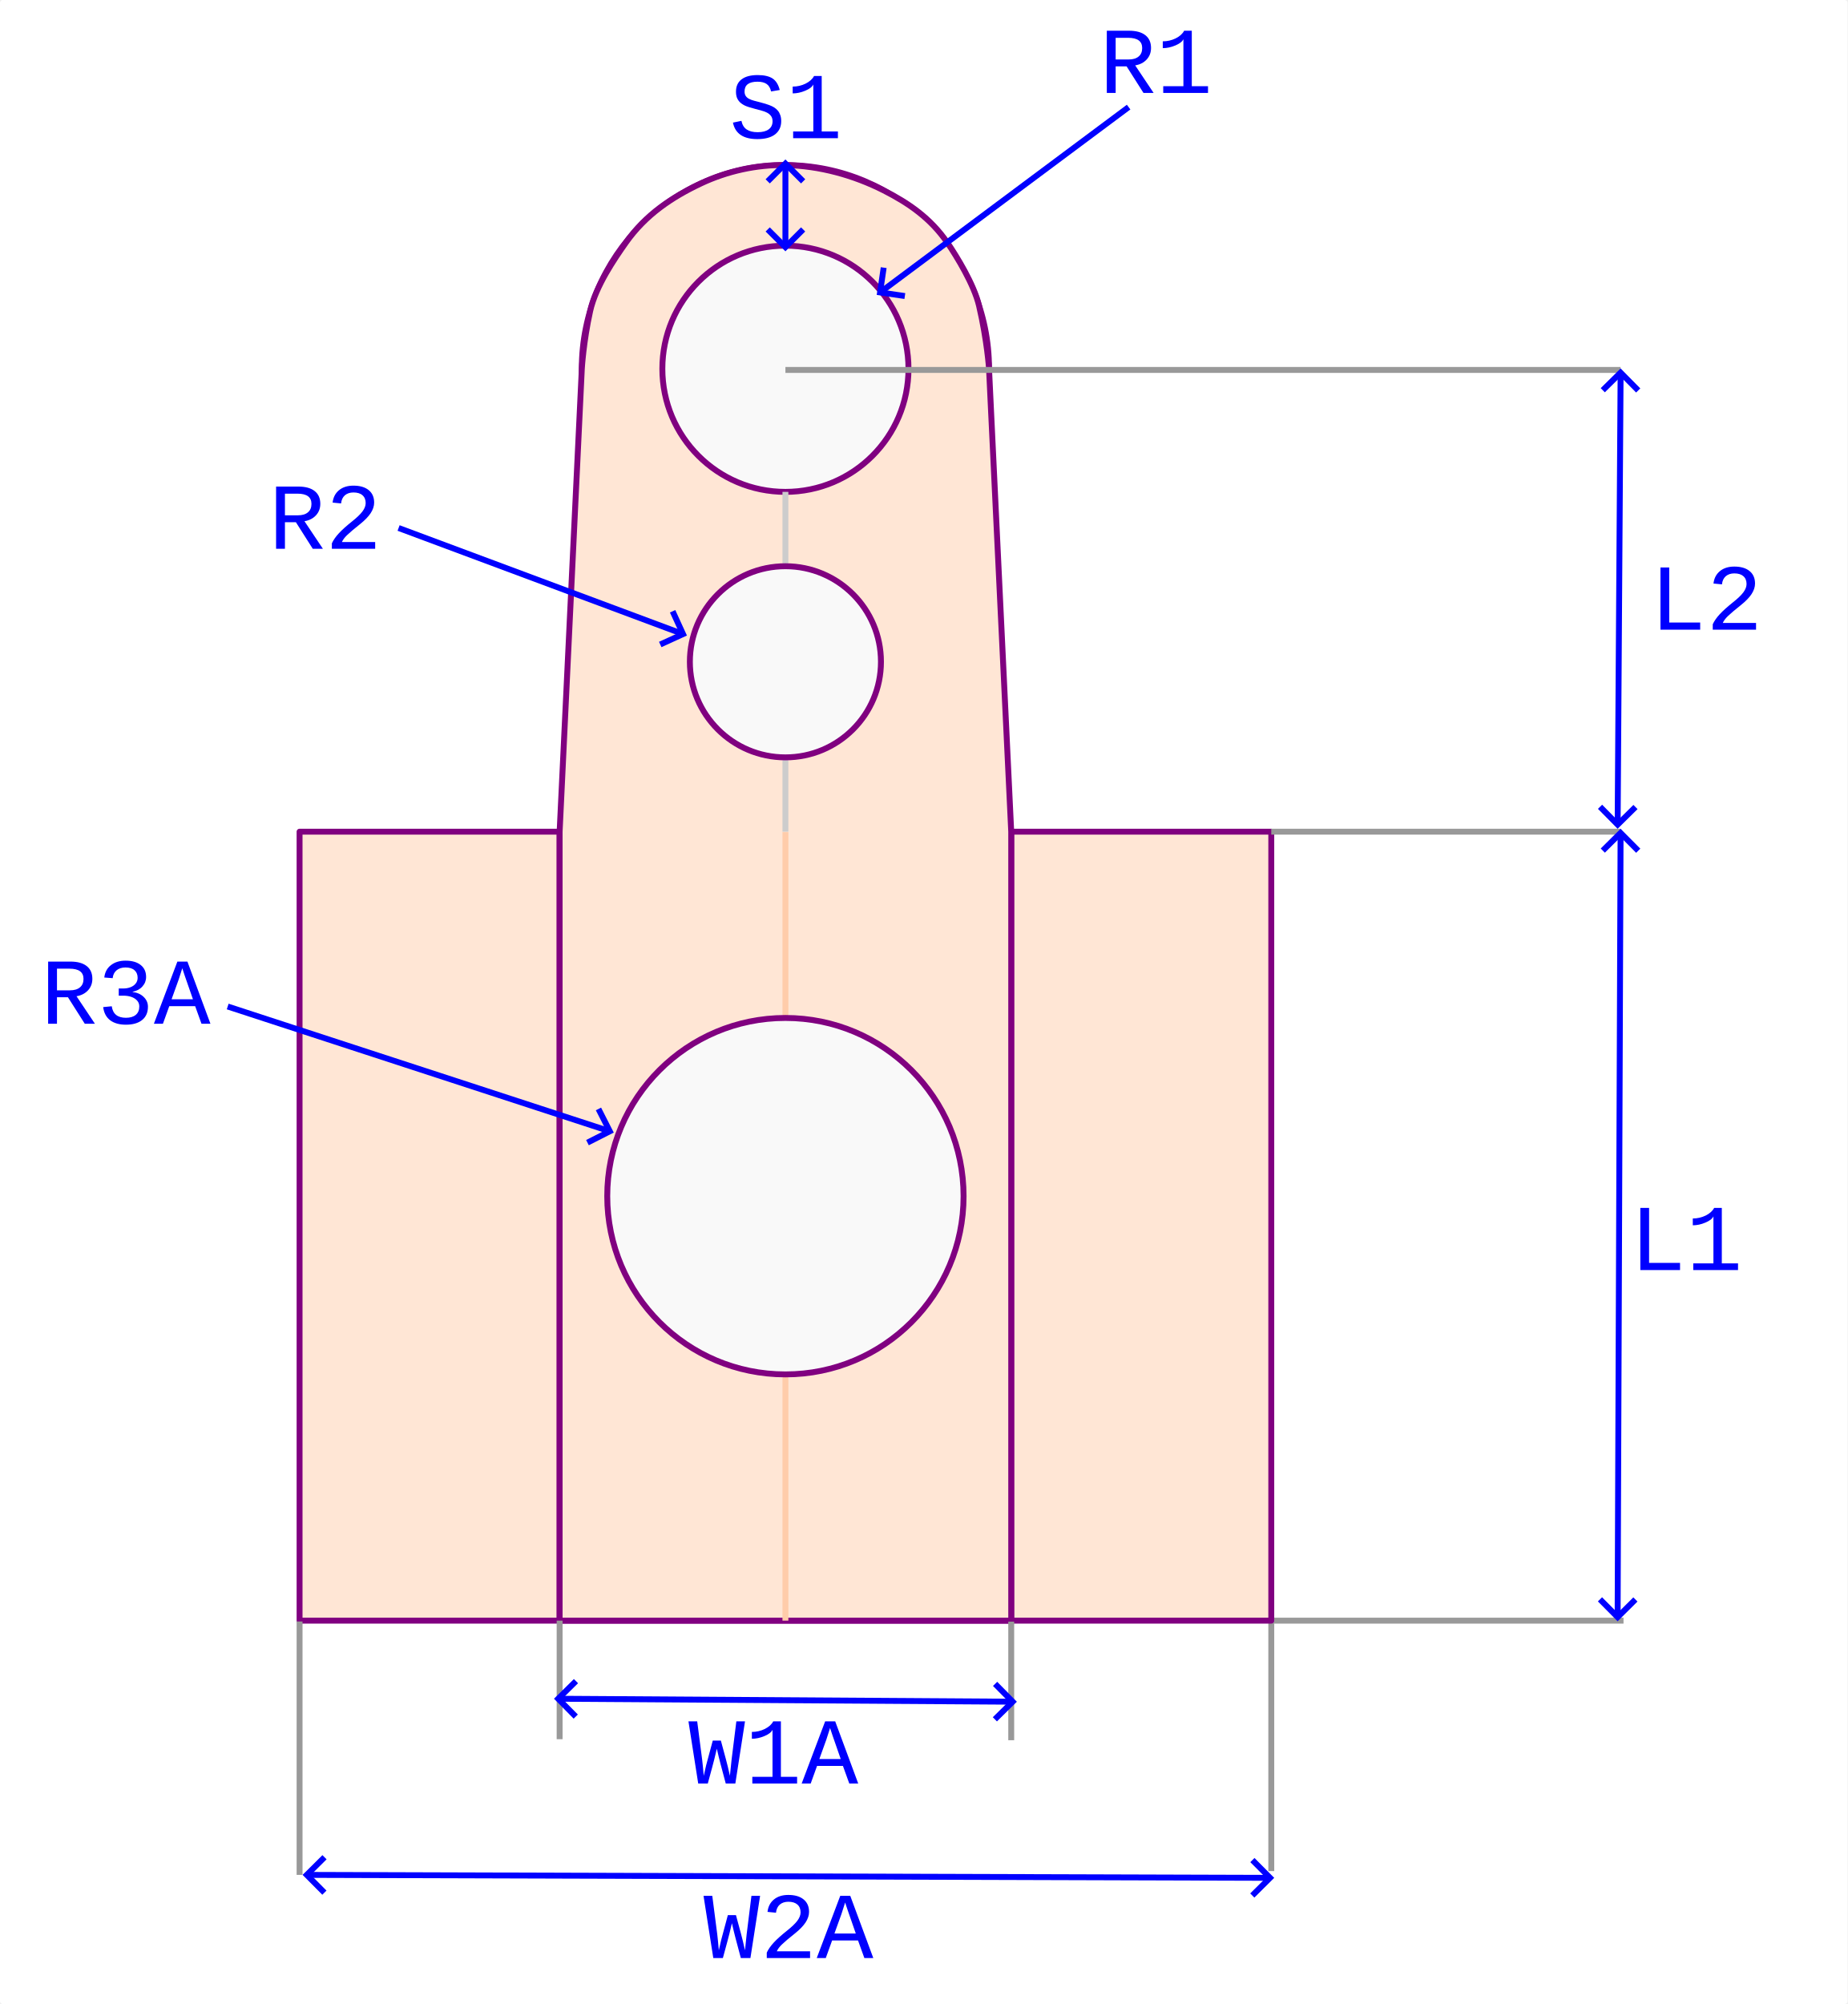
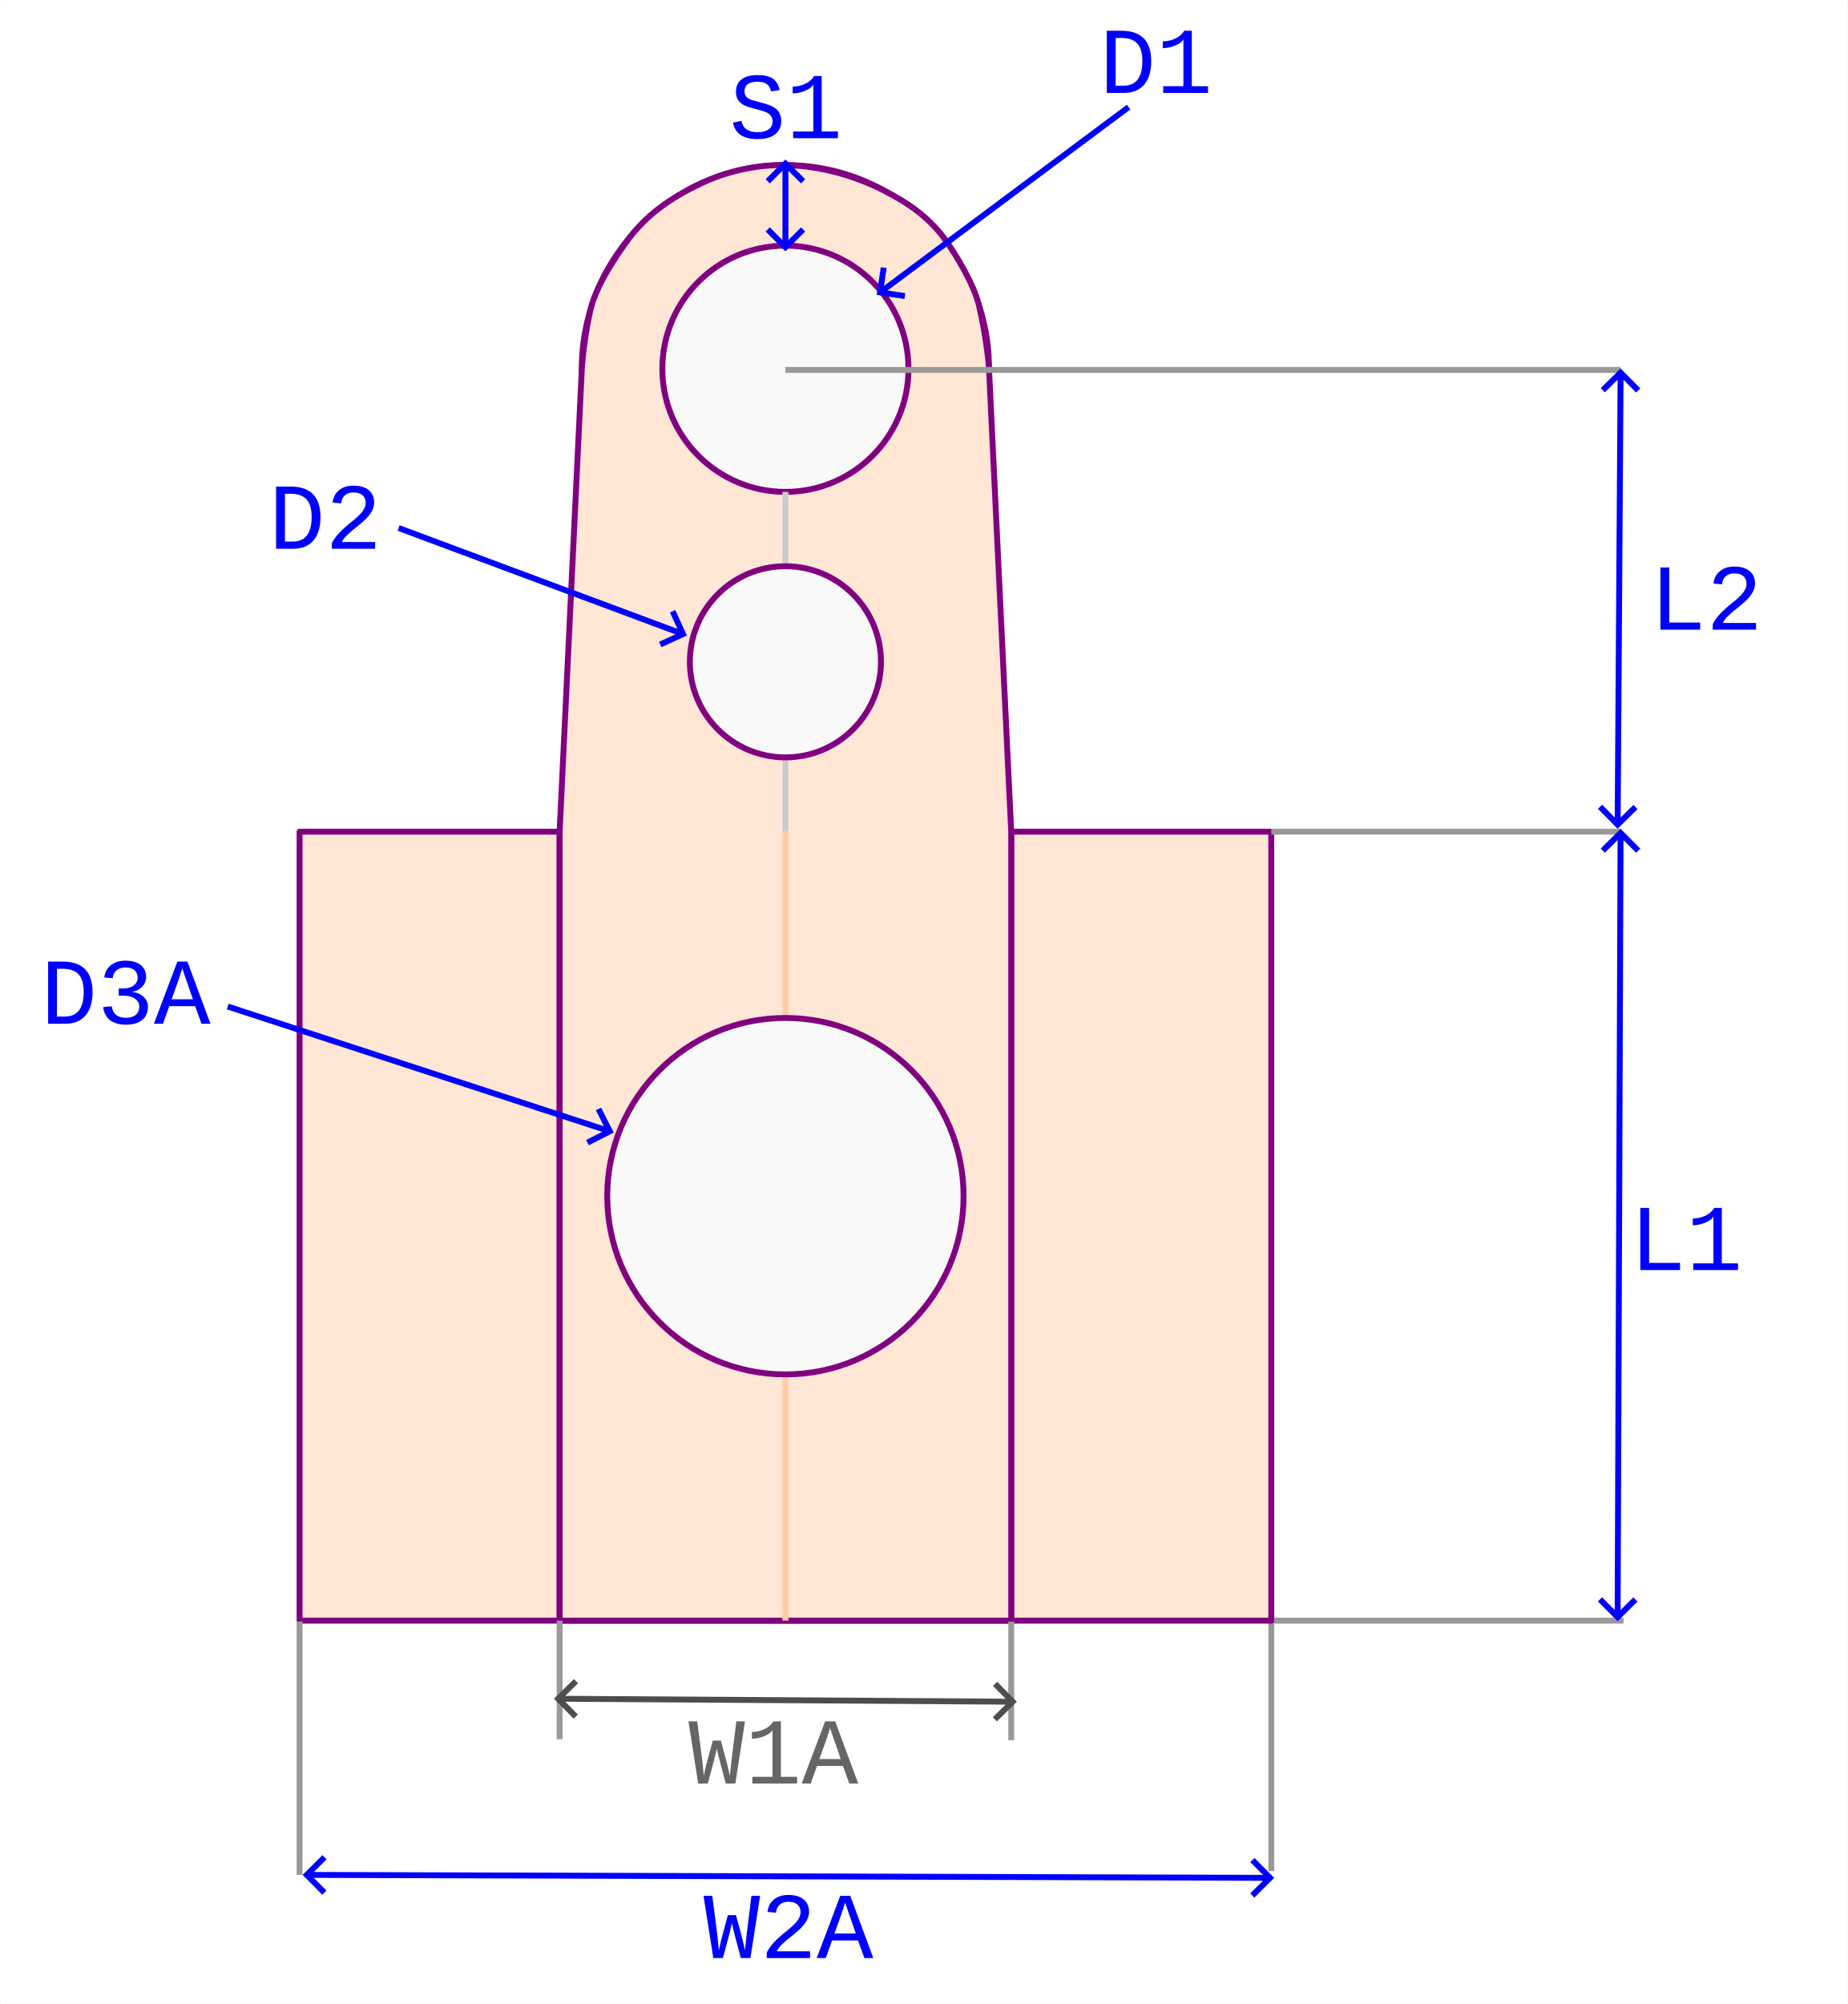
<svg xmlns="http://www.w3.org/2000/svg" width="313.376" height="339.827" viewBox="0 0 82.914 89.913" version="1.1" id="svg1">
  <defs id="defs1">
    <rect x="336.844" y="630.218" width="26.241" height="23.252" id="rect13" />
    <rect x="353.4" y="640.128" width="31.984" height="23.074" id="rect12" />
    <rect x="450.027" y="984.154" width="36.489" height="38.43" id="rect11" />
    <marker style="overflow:visible" id="ArrowWide" refX="0" refY="0" orient="auto-start-reverse" markerWidth="1" markerHeight="1" viewBox="0 0 1 1" preserveAspectRatio="xMidYMid">
      <path style="fill:none;stroke:context-stroke;stroke-width:1;stroke-linecap:butt" d="M 3,-3 0,0 3,3" transform="rotate(180,0.125,0)" id="path3" />
    </marker>
    <marker style="overflow:visible" id="ArrowWide-4" refX="0" refY="0" orient="auto-start-reverse" markerWidth="1" markerHeight="1" viewBox="0 0 1 1" preserveAspectRatio="xMidYMid">
      <path style="fill:none;stroke:context-stroke;stroke-width:1;stroke-linecap:butt" d="M 3,-3 0,0 3,3" transform="rotate(180,0.125,0)" id="path3-5" />
    </marker>
    <marker style="overflow:visible" id="ArrowWide-4-6" refX="0" refY="0" orient="auto-start-reverse" markerWidth="1" markerHeight="1" viewBox="0 0 1 1" preserveAspectRatio="xMidYMid">
      <path style="fill:none;stroke:context-stroke;stroke-width:1;stroke-linecap:butt" d="M 3,-3 0,0 3,3" transform="rotate(180,0.125,0)" id="path3-5-8" />
    </marker>
    <rect x="187.936" y="533.866" width="73.9" height="44.595" id="rect5-9" />
    <rect x="450.027" y="984.154" width="36.489" height="38.43" id="rect11-9" />
    <marker style="overflow:visible" id="ArrowWide-9" refX="0" refY="0" orient="auto-start-reverse" markerWidth="1" markerHeight="1" viewBox="0 0 1 1" preserveAspectRatio="xMidYMid">
      <path style="fill:none;stroke:context-stroke;stroke-width:1;stroke-linecap:butt" d="M 3,-3 0,0 3,3" transform="rotate(180,0.125,0)" id="path3-73" />
    </marker>
    <marker style="overflow:visible" id="ArrowWide-9-3" refX="0" refY="0" orient="auto-start-reverse" markerWidth="1" markerHeight="1" viewBox="0 0 1 1" preserveAspectRatio="xMidYMid">
      <path style="fill:none;stroke:context-stroke;stroke-width:1;stroke-linecap:butt" d="M 3,-3 0,0 3,3" transform="rotate(180,0.125,0)" id="path3-73-1" />
    </marker>
    <rect x="336.844" y="630.218" width="26.241" height="23.252" id="rect13-4" />
    <rect x="336.844" y="630.218" width="38.982" height="32.171" id="rect13-0" />
    <marker style="overflow:visible" id="ArrowWide-10" refX="0" refY="0" orient="auto-start-reverse" markerWidth="1" markerHeight="1" viewBox="0 0 1 1" preserveAspectRatio="xMidYMid">
      <path style="fill:none;stroke:context-stroke;stroke-width:1;stroke-linecap:butt" d="M 3,-3 0,0 3,3" transform="rotate(180,0.125,0)" id="path3-61" />
    </marker>
    <rect x="187.936" y="533.866" width="73.9" height="44.595" id="rect5-9-1" />
  </defs>
  <g id="layer1" transform="translate(-37.90595,-168.1984)">
    <rect style="fill:#ffffff;stroke:#ffffff;stroke-width:0.265;stroke-linejoin:round" id="rect14" width="82.65" height="89.648" x="38.038" y="168.331" />
    <path style="fill:#ffe6d5;stroke:#0000ff;stroke-width:0.265;stroke-linejoin:round;marker-start:url(#ArrowWide-10);marker-end:url(#ArrowWide-10)" d="m 51.738,252.319 43.1,0.132" id="path11-9" />
    <path style="fill:none;stroke:#999999;stroke-width:0.265;stroke-linejoin:round" d="M 94.959,252.148 V 240.779" id="path1-1-2" />
    <text xml:space="preserve" transform="matrix(0.2645833,0,0,0.2645833,-39.16172,22.30798)" id="text13-0" style="font-style:normal;font-variant:normal;font-weight:normal;font-stretch:normal;font-size:16px;line-height:normal;font-family:'Liberation Mono';-inkscape-font-specification:'Liberation Mono';font-variant-ligatures:normal;font-variant-position:normal;font-variant-caps:normal;font-variant-numeric:normal;font-variant-alternates:normal;font-variant-east-asian:normal;font-feature-settings:normal;font-variation-settings:normal;text-indent:0;text-align:start;text-decoration-line:none;text-decoration-style:solid;text-decoration-color:#000000;letter-spacing:normal;word-spacing:normal;text-transform:none;writing-mode:lr-tb;direction:ltr;text-orientation:mixed;dominant-baseline:auto;baseline-shift:baseline;white-space:pre;shape-inside:url(#rect13-4);shape-padding:0;shape-margin:0;inline-size:0;display:inline;vector-effect:none;fill:#0000ff;fill-opacity:1;stroke-width:1;stroke-linecap:butt;stroke-linejoin:miter;stroke-miterlimit:4;stroke-dasharray:none;stroke-dashoffset:0;stroke-opacity:1;-inkscape-stroke:none;stop-color:#000000">
-       <tspan x="336.844" y="644.455" id="tspan1">R2</tspan>
+       <tspan x="336.844" y="644.455" id="tspan1">D2</tspan>
    </text>
    <circle style="fill:#ffe6d5;stroke:#800080;stroke-width:0.265;stroke-linejoin:round" id="path8-6" cx="73.154" cy="184.744" r="9.138" />
    <rect style="fill:#ffe6d5;stroke:#800080;stroke-width:0.265;stroke-linejoin:round" id="rect8" width="20.267" height="35.397" x="63.021" y="205.514" />
    <rect style="fill:#ffe6d5;stroke:#800080;stroke-width:0.265;stroke-linejoin:round" id="rect8-9" width="11.671" height="35.397" x="83.288" y="205.514" />
    <rect style="fill:#ffe6d5;stroke:#800080;stroke-width:0.265;stroke-linejoin:round" id="rect8-9-4" width="11.671" height="35.397" x="51.35" y="205.514" />
    <path style="fill:#ffe6d5;stroke:#800080;stroke-width:0.265;stroke-linejoin:round" d="m 63.021,240.911 v -35.397 l 0.996,-20.77 c 0,0 0.07,-1.215 0.374,-2.588 0.248,-1.12 1.094,-2.35 1.6,-3.068 0.889,-1.262 2.076,-2.047 3.37,-2.658 1.17,-0.552 2.499,-0.849 3.793,-0.824 1.522,0.029 3.065,0.451 4.422,1.141 1.096,0.557 2.091,1.235 2.848,2.341 0.414,0.606 1.197,1.877 1.42,2.829 0.367,1.573 0.448,2.827 0.448,2.827 l 0.996,20.77 v 35.397 z" id="path10" />
    <circle style="fill:#f9f9f9;stroke:#800080;stroke-width:0.265;stroke-linejoin:round" id="path8" cx="73.154" cy="184.744" r="5.523" />
    <path style="fill:none;stroke:#999999;stroke-width:0.265;stroke-linejoin:round" d="m 63.021,246.231 v -5.32" id="path1-2-3" />
    <path style="fill:none;stroke:#999999;stroke-width:0.265;stroke-linejoin:round" d="m 83.288,246.276 v -5.32" id="path1-2-3-1" />
-     <path style="fill:#ffe6d5;stroke:#0000ff;stroke-width:0.265;stroke-linejoin:round;marker-start:url(#ArrowWide);marker-end:url(#ArrowWide)" d="m 63.021,244.416 20.267,0.132" id="path11" />
+     <path style="fill:#ffe6d5;stroke:#4d4d4d;stroke-width:0.265;stroke-linejoin:round;marker-start:url(#ArrowWide);marker-end:url(#ArrowWide)" d="m 63.021,244.416 20.267,0.132" id="path11" />
    <path style="fill:none;stroke:#999999;stroke-width:0.265;stroke-linejoin:round" d="M 110.767,240.911 H 95.091" id="path1-2-3-7" />
    <path style="fill:none;stroke:#999999;stroke-width:0.265;stroke-linejoin:round" d="M 110.635,205.514 H 94.959" id="path1-2-3-7-9" />
    <path style="fill:none;stroke:#999999;stroke-width:0.265;stroke-linejoin:round" d="M 110.635,184.796 H 73.154" id="path1-2-3-7-9-0" />
    <path style="fill:#ffe6d5;stroke:#0000ff;stroke-width:0.265;stroke-linejoin:round;marker-start:url(#ArrowWide-4);marker-end:url(#ArrowWide-4)" d="m 110.635,205.636 -0.132,35.051" id="path11-7" />
    <path style="fill:#ffe6d5;stroke:#0000ff;stroke-width:0.265;stroke-linejoin:round;marker-start:url(#ArrowWide-4-6);marker-end:url(#ArrowWide-4-6)" d="m 110.636,184.983 -0.132,20.147" id="path11-7-3" />
-     <text xml:space="preserve" transform="matrix(0.2645833,0,0,0.2645833,19.0773,103.2012)" id="text5-0" style="font-style:normal;font-variant:normal;font-weight:normal;font-stretch:normal;font-size:16px;line-height:normal;font-family:'Liberation Mono';-inkscape-font-specification:'Liberation Mono';font-variant-ligatures:normal;font-variant-position:normal;font-variant-caps:normal;font-variant-numeric:normal;font-variant-alternates:normal;font-variant-east-asian:normal;font-feature-settings:normal;font-variation-settings:normal;text-indent:0;text-align:start;text-decoration-line:none;text-decoration-style:solid;text-decoration-color:#000000;letter-spacing:normal;word-spacing:normal;text-transform:none;writing-mode:lr-tb;direction:ltr;text-orientation:mixed;dominant-baseline:auto;baseline-shift:baseline;white-space:pre;shape-inside:url(#rect5-9);shape-padding:0;shape-margin:0;inline-size:0;display:inline;vector-effect:none;fill:#0000ff;fill-opacity:1;stroke-width:1;stroke-linecap:butt;stroke-linejoin:miter;stroke-miterlimit:4;stroke-dasharray:none;stroke-dashoffset:0;stroke-opacity:1;-inkscape-stroke:none;stop-color:#000000">
+     <text xml:space="preserve" transform="matrix(0.2645833,0,0,0.2645833,19.0773,103.2012)" id="text5-0" style="font-style:normal;font-variant:normal;font-weight:normal;font-stretch:normal;font-size:16px;line-height:normal;font-family:'Liberation Mono';-inkscape-font-specification:'Liberation Mono';font-variant-ligatures:normal;font-variant-position:normal;font-variant-caps:normal;font-variant-numeric:normal;font-variant-alternates:normal;font-variant-east-asian:normal;font-feature-settings:normal;font-variation-settings:normal;text-indent:0;text-align:start;text-decoration-line:none;text-decoration-style:solid;text-decoration-color:#000000;letter-spacing:normal;word-spacing:normal;text-transform:none;writing-mode:lr-tb;direction:ltr;text-orientation:mixed;dominant-baseline:auto;baseline-shift:baseline;white-space:pre;shape-inside:url(#rect5-9);shape-padding:0;shape-margin:0;inline-size:0;display:inline;vector-effect:none;fill:#666666;fill-opacity:1;stroke-width:1;stroke-linecap:butt;stroke-linejoin:miter;stroke-miterlimit:4;stroke-dasharray:none;stroke-dashoffset:0;stroke-opacity:1;-inkscape-stroke:none;stop-color:#000000">
      <tspan x="187.936" y="548.102" id="tspan2">W1A</tspan>
    </text>
    <text xml:space="preserve" transform="matrix(0.2645833,0,0,0.2645833,-8.040032,-38.97475)" id="text11" style="font-style:normal;font-variant:normal;font-weight:normal;font-stretch:normal;font-size:16px;line-height:normal;font-family:'Liberation Mono';-inkscape-font-specification:'Liberation Mono';font-variant-ligatures:normal;font-variant-position:normal;font-variant-caps:normal;font-variant-numeric:normal;font-variant-alternates:normal;font-variant-east-asian:normal;font-feature-settings:normal;font-variation-settings:normal;text-indent:0;text-align:start;text-decoration-line:none;text-decoration-style:solid;text-decoration-color:#000000;letter-spacing:normal;word-spacing:normal;text-transform:none;writing-mode:lr-tb;direction:ltr;text-orientation:mixed;dominant-baseline:auto;baseline-shift:baseline;white-space:pre;shape-inside:url(#rect11);shape-padding:0;shape-margin:0;inline-size:0;display:inline;opacity:1;vector-effect:none;fill:#0000ff;fill-opacity:1;stroke-width:1;stroke-linecap:butt;stroke-linejoin:miter;stroke-miterlimit:4;stroke-dasharray:none;stroke-dashoffset:0;stroke-opacity:1;-inkscape-stroke:none;stop-color:#000000;stop-opacity:1">
      <tspan x="450.027" y="998.391" id="tspan3">L1</tspan>
    </text>
    <text xml:space="preserve" transform="matrix(0.2645833,0,0,0.2645833,-7.136178,-67.70689)" id="text11-6" style="font-style:normal;font-variant:normal;font-weight:normal;font-stretch:normal;font-size:16px;line-height:normal;font-family:'Liberation Mono';-inkscape-font-specification:'Liberation Mono';font-variant-ligatures:normal;font-variant-position:normal;font-variant-caps:normal;font-variant-numeric:normal;font-variant-alternates:normal;font-variant-east-asian:normal;font-feature-settings:normal;font-variation-settings:normal;text-indent:0;text-align:start;text-decoration-line:none;text-decoration-style:solid;text-decoration-color:#000000;letter-spacing:normal;word-spacing:normal;text-transform:none;writing-mode:lr-tb;direction:ltr;text-orientation:mixed;dominant-baseline:auto;baseline-shift:baseline;white-space:pre;shape-inside:url(#rect11-9);shape-padding:0;shape-margin:0;inline-size:0;display:inline;vector-effect:none;fill:#0000ff;fill-opacity:1;stroke-width:1;stroke-linecap:butt;stroke-linejoin:miter;stroke-miterlimit:4;stroke-dasharray:none;stroke-dashoffset:0;stroke-opacity:1;-inkscape-stroke:none;stop-color:#000000">
      <tspan x="450.027" y="998.391" id="tspan4">L2</tspan>
    </text>
    <path style="fill:#0000ff;stroke:#0000ff;stroke-width:0.265;stroke-linejoin:round;marker-start:url(#ArrowWide);marker-end:url(#ArrowWide)" d="m 73.154,179.221 v -3.615" id="path12" />
    <text xml:space="preserve" transform="matrix(0.2645833,0,0,0.2645833,-22.86936,1.264534)" id="text12" style="font-style:normal;font-variant:normal;font-weight:normal;font-stretch:normal;font-size:16px;line-height:normal;font-family:'Liberation Mono';-inkscape-font-specification:'Liberation Mono';font-variant-ligatures:normal;font-variant-position:normal;font-variant-caps:normal;font-variant-numeric:normal;font-variant-alternates:normal;font-variant-east-asian:normal;font-feature-settings:normal;font-variation-settings:normal;text-indent:0;text-align:start;text-decoration-line:none;text-decoration-style:solid;text-decoration-color:#000000;letter-spacing:normal;word-spacing:normal;text-transform:none;writing-mode:lr-tb;direction:ltr;text-orientation:mixed;dominant-baseline:auto;baseline-shift:baseline;white-space:pre;shape-inside:url(#rect12);shape-padding:0;shape-margin:0;inline-size:0;display:inline;opacity:1;vector-effect:none;fill:#0000ff;fill-opacity:1;stroke-width:1;stroke-linecap:butt;stroke-linejoin:miter;stroke-miterlimit:4;stroke-dasharray:none;stroke-dashoffset:0;stroke-opacity:1;-inkscape-stroke:none;stop-color:#000000;stop-opacity:1">
      <tspan x="353.4" y="654.365" id="tspan5">S1</tspan>
    </text>
    <path style="fill:#0000ff;stroke:#0000ff;stroke-width:0.265;stroke-linejoin:round;marker-start:url(#ArrowWide)" d="m 77.455,181.279 11.102,-8.275" id="path13" />
    <text xml:space="preserve" transform="matrix(0.2645833,0,0,0.2645833,-1.880079,1.856095)" id="text13" style="font-style:normal;font-variant:normal;font-weight:normal;font-stretch:normal;font-size:16px;line-height:normal;font-family:'Liberation Mono';-inkscape-font-specification:'Liberation Mono';font-variant-ligatures:normal;font-variant-position:normal;font-variant-caps:normal;font-variant-numeric:normal;font-variant-alternates:normal;font-variant-east-asian:normal;font-feature-settings:normal;font-variation-settings:normal;text-indent:0;text-align:start;text-decoration-line:none;text-decoration-style:solid;text-decoration-color:#000000;letter-spacing:normal;word-spacing:normal;text-transform:none;writing-mode:lr-tb;direction:ltr;text-orientation:mixed;dominant-baseline:auto;baseline-shift:baseline;white-space:pre;shape-inside:url(#rect13);shape-padding:0;shape-margin:0;inline-size:0;display:inline;opacity:1;vector-effect:none;fill:#0000ff;fill-opacity:1;stroke-width:1;stroke-linecap:butt;stroke-linejoin:miter;stroke-miterlimit:4;stroke-dasharray:none;stroke-dashoffset:0;stroke-opacity:1;-inkscape-stroke:none;stop-color:#000000;stop-opacity:1">
-       <tspan x="336.844" y="644.455" id="tspan6">R1</tspan>
+       <tspan x="336.844" y="644.455" id="tspan6">D1</tspan>
    </text>
    <path style="fill:#008080;stroke:#cccccc;stroke-width:0.265;stroke-linejoin:round;stroke-dasharray:none" d="m 73.154,190.267 v 15.246" id="path16" />
    <circle style="fill:#f9f9f9;stroke:#800080;stroke-width:0.265;stroke-linejoin:round" id="path8-9" cx="73.154" cy="197.891" r="4.288" />
    <path style="fill:#008080;stroke:#ffccaa;stroke-width:0.265;stroke-linejoin:round;stroke-dasharray:none" d="m 73.154,205.534 v 35.377" id="path16-3" />
    <circle style="fill:#f9f9f9;stroke:#800080;stroke-width:0.265;stroke-linejoin:round" id="path8-9-2" cx="73.154" cy="221.867" r="7.996" />
    <path style="fill:#0000ff;stroke:#0000ff;stroke-width:0.265;stroke-linejoin:round;marker-start:url(#ArrowWide-9)" d="m 68.497,196.624 -12.703,-4.736" id="path13-1" />
    <path style="fill:#0000ff;stroke:#0000ff;stroke-width:0.265;stroke-linejoin:round;marker-start:url(#ArrowWide-9-3)" d="m 65.21,218.935 -17.086,-5.578" id="path13-1-4" />
    <text xml:space="preserve" transform="matrix(0.2645833,0,0,0.2645833,-49.39207,43.62032)" id="text13-3" style="font-style:normal;font-variant:normal;font-weight:normal;font-stretch:normal;font-size:16px;line-height:normal;font-family:'Liberation Mono';-inkscape-font-specification:'Liberation Mono';font-variant-ligatures:normal;font-variant-position:normal;font-variant-caps:normal;font-variant-numeric:normal;font-variant-alternates:normal;font-variant-east-asian:normal;font-feature-settings:normal;font-variation-settings:normal;text-indent:0;text-align:start;text-decoration-line:none;text-decoration-style:solid;text-decoration-color:#000000;letter-spacing:normal;word-spacing:normal;text-transform:none;writing-mode:lr-tb;direction:ltr;text-orientation:mixed;dominant-baseline:auto;baseline-shift:baseline;white-space:pre;shape-inside:url(#rect13-0);shape-padding:0;shape-margin:0;inline-size:0;display:inline;vector-effect:none;fill:#0000ff;fill-opacity:1;stroke-width:1;stroke-linecap:butt;stroke-linejoin:miter;stroke-miterlimit:4;stroke-dasharray:none;stroke-dashoffset:0;stroke-opacity:1;-inkscape-stroke:none;stop-color:#000000">
-       <tspan x="336.844" y="644.455" id="tspan7">R3A</tspan>
+       <tspan x="336.844" y="644.455" id="tspan7">D3A</tspan>
    </text>
    <path style="fill:none;stroke:#999999;stroke-width:0.265;stroke-linejoin:round" d="M 51.35,252.319 V 240.95" id="path1-1" />
    <text xml:space="preserve" transform="matrix(0.2645833,0,0,0.2645833,19.75419,111.0312)" id="text5-0-7" style="font-style:normal;font-variant:normal;font-weight:normal;font-stretch:normal;font-size:16px;line-height:normal;font-family:'Liberation Mono';-inkscape-font-specification:'Liberation Mono';font-variant-ligatures:normal;font-variant-position:normal;font-variant-caps:normal;font-variant-numeric:normal;font-variant-alternates:normal;font-variant-east-asian:normal;font-feature-settings:normal;font-variation-settings:normal;text-indent:0;text-align:start;text-decoration-line:none;text-decoration-style:solid;text-decoration-color:#000000;letter-spacing:normal;word-spacing:normal;text-transform:none;writing-mode:lr-tb;direction:ltr;text-orientation:mixed;dominant-baseline:auto;baseline-shift:baseline;white-space:pre;shape-inside:url(#rect5-9-1);shape-padding:0;shape-margin:0;inline-size:0;display:inline;vector-effect:none;fill:#0000ff;fill-opacity:1;stroke-width:1;stroke-linecap:butt;stroke-linejoin:miter;stroke-miterlimit:4;stroke-dasharray:none;stroke-dashoffset:0;stroke-opacity:1;-inkscape-stroke:none;stop-color:#000000">
      <tspan x="187.936" y="548.102" id="tspan8">W2A</tspan>
    </text>
  </g>
</svg>
